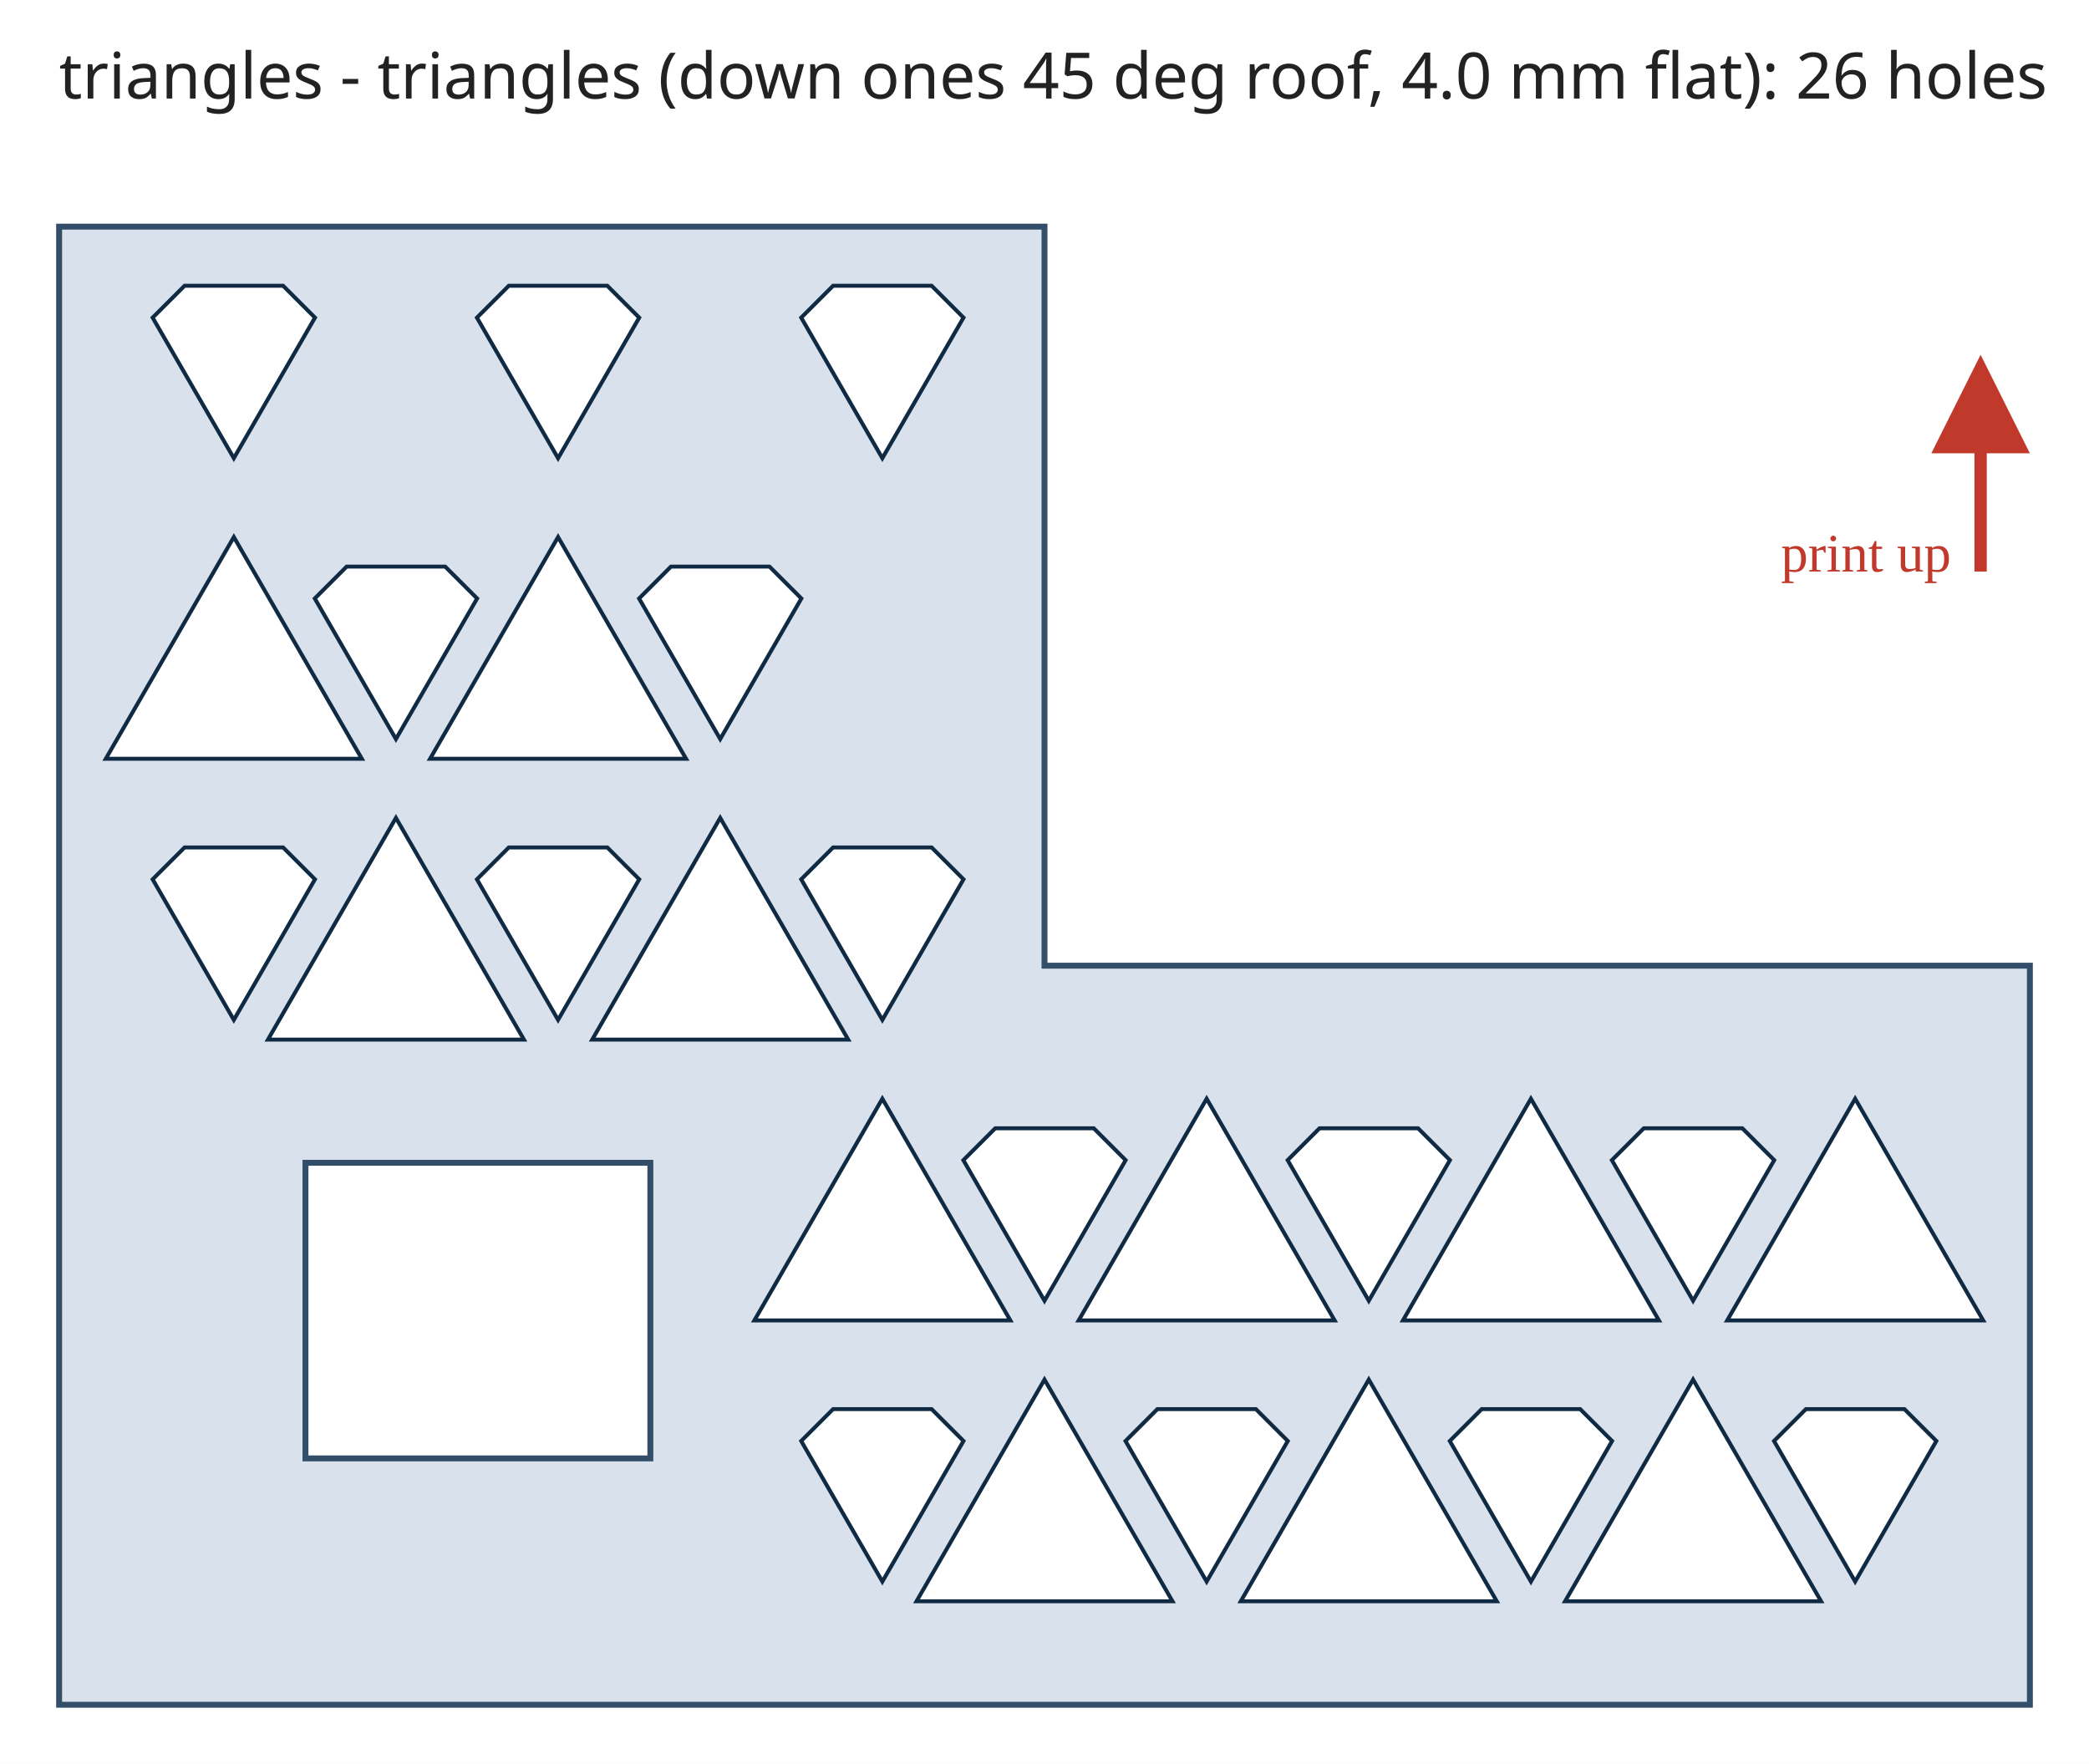
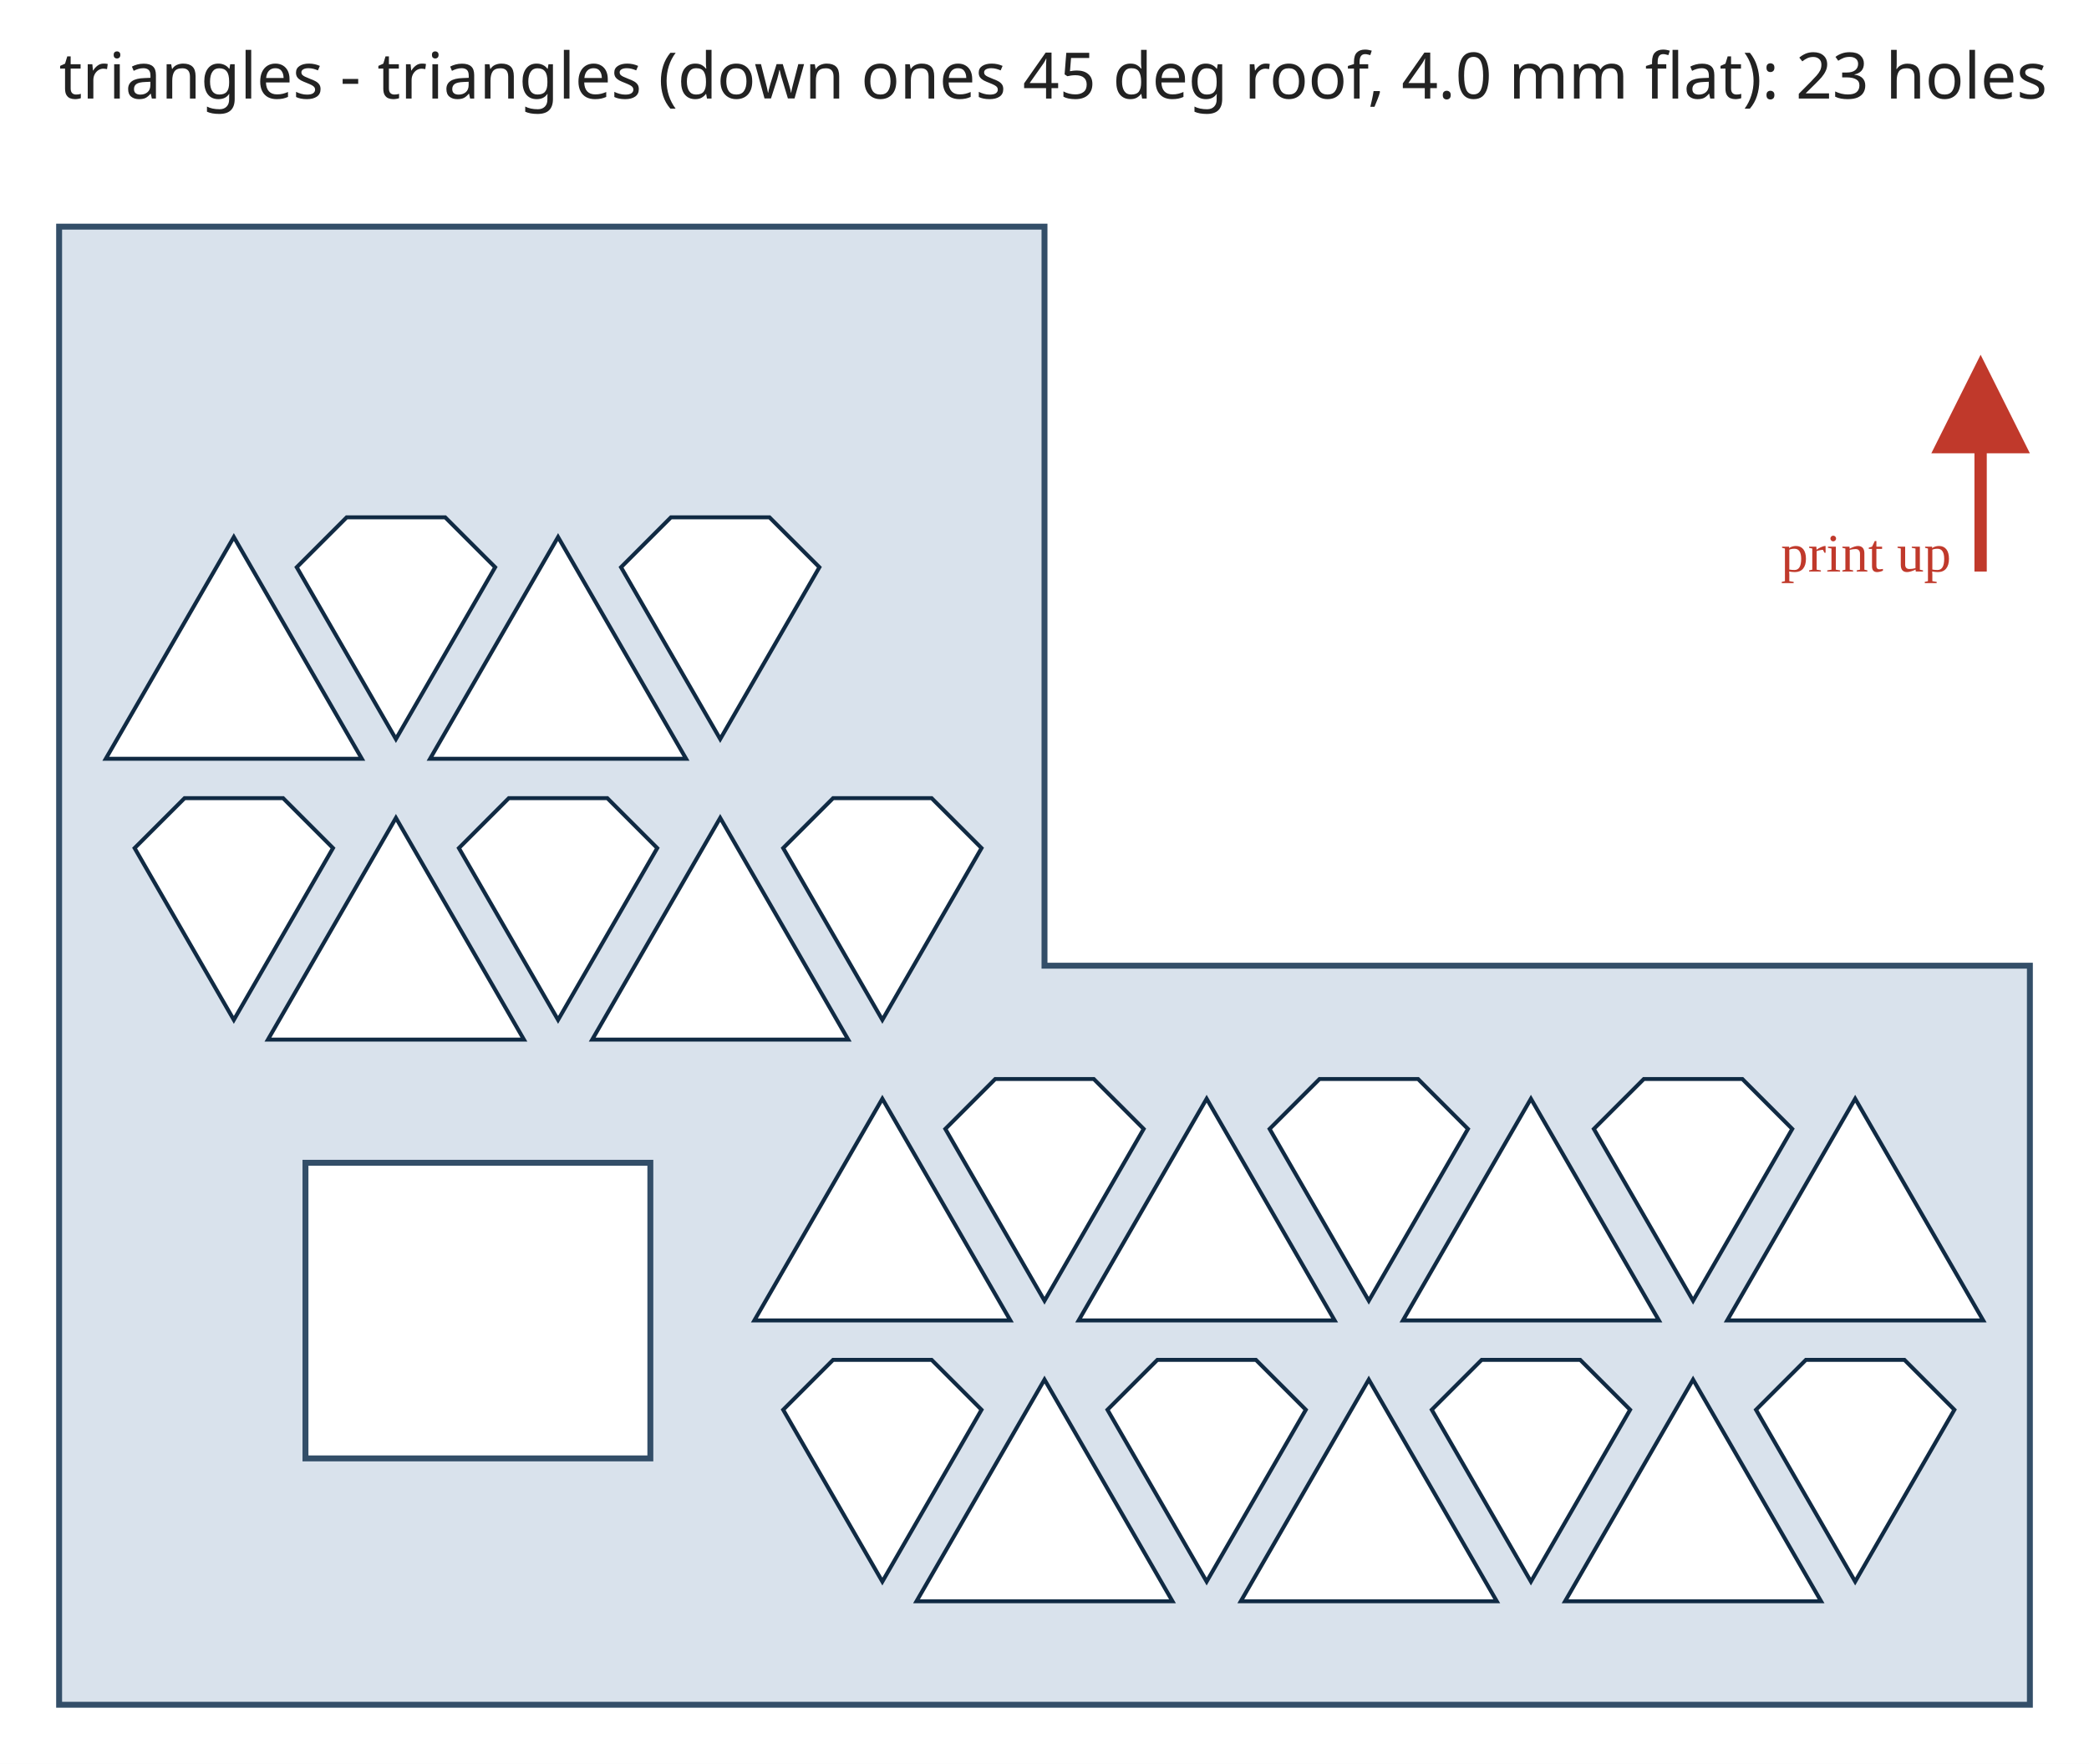
<svg xmlns="http://www.w3.org/2000/svg" width="424" height="358" viewBox="0 0 424 358">
  <defs>
    <marker id="a" markerWidth="8" markerHeight="8" refX="4" refY="4" orient="auto">
      <path d="M0,0 L8,4 L0,8 z" fill="#c0392b" />
    </marker>
  </defs>
  <rect width="100%" height="100%" fill="#ffffff" />
-   <text x="12" y="20" font-family="sans-serif" font-size="13" fill="#222">triangles - triangles (down ones 45 deg roof, 4.0 mm flat): 26 holes</text>
+   <text x="12" y="20" font-family="sans-serif" font-size="13" fill="#222">triangles - triangles (down ones 45 deg roof, 4.0 mm flat): 23 holes</text>
  <path d="M 12.00 346.00 L 412.00 346.00 L 412.00 196.00 L 212.00 196.00 L 212.00 46.00 L 12.00 46.00 Z M 62.00 236.00 L 132.00 236.00 L 132.00 296.00 L 62.00 296.00 Z" fill="#d9e2ec" stroke="#334e68" stroke-width="1.2" fill-rule="evenodd" />
-   <path d="M 179.09 321.00 L 195.56 292.47 L 189.09 286.00 L 169.09 286.00 L 162.62 292.47 Z M 212.00 280.00 L 186.02 325.00 L 237.98 325.00 Z M 244.91 321.00 L 261.38 292.47 L 254.91 286.00 L 234.91 286.00 L 228.44 292.47 Z M 277.82 280.00 L 251.84 325.00 L 303.80 325.00 Z M 310.73 321.00 L 327.20 292.47 L 320.73 286.00 L 300.73 286.00 L 294.26 292.47 Z M 343.64 280.00 L 317.66 325.00 L 369.62 325.00 Z M 376.54 321.00 L 393.02 292.47 L 386.54 286.00 L 366.54 286.00 L 360.07 292.47 Z M 179.09 223.00 L 153.11 268.00 L 205.07 268.00 Z M 212.00 264.00 L 228.47 235.47 L 222.00 229.00 L 202.00 229.00 L 195.53 235.47 Z M 244.91 223.00 L 218.93 268.00 L 270.89 268.00 Z M 277.82 264.00 L 294.29 235.47 L 287.82 229.00 L 267.82 229.00 L 261.35 235.47 Z M 310.73 223.00 L 284.75 268.00 L 336.71 268.00 Z M 343.64 264.00 L 360.11 235.47 L 353.64 229.00 L 333.64 229.00 L 327.16 235.47 Z M 376.54 223.00 L 350.56 268.00 L 402.53 268.00 Z M 47.46 207.00 L 63.93 178.47 L 57.46 172.00 L 37.46 172.00 L 30.98 178.47 Z M 80.36 166.00 L 54.38 211.00 L 106.34 211.00 Z M 113.27 207.00 L 129.74 178.47 L 123.27 172.00 L 103.27 172.00 L 96.80 178.47 Z M 146.18 166.00 L 120.20 211.00 L 172.16 211.00 Z M 179.09 207.00 L 195.56 178.47 L 189.09 172.00 L 169.09 172.00 L 162.62 178.47 Z M 47.46 109.00 L 21.47 154.00 L 73.44 154.00 Z M 80.36 150.00 L 96.84 121.47 L 90.36 115.00 L 70.36 115.00 L 63.89 121.47 Z M 113.27 109.00 L 87.29 154.00 L 139.25 154.00 Z M 146.18 150.00 L 162.65 121.47 L 156.18 115.00 L 136.18 115.00 L 129.71 121.47 Z M 47.46 93.00 L 63.93 64.47 L 57.46 58.00 L 37.46 58.00 L 30.98 64.47 Z M 113.27 93.00 L 129.74 64.47 L 123.27 58.00 L 103.27 58.00 L 96.80 64.47 Z M 179.09 93.00 L 195.56 64.47 L 189.09 58.00 L 169.09 58.00 L 162.62 64.47 Z" fill="#ffffff" stroke="#102a43" stroke-width="0.8" />
+   <path d="M 179.09 321.00 L 199.22 286.13 L 189.09 276.00 L 169.09 276.00 L 158.96 286.13 Z M 212.00 280.00 L 186.02 325.00 L 237.98 325.00 Z M 244.91 321.00 L 265.04 286.13 L 254.91 276.00 L 234.91 276.00 L 224.78 286.13 Z M 277.82 280.00 L 251.84 325.00 L 303.80 325.00 Z M 310.73 321.00 L 330.86 286.13 L 320.73 276.00 L 300.73 276.00 L 290.60 286.13 Z M 343.64 280.00 L 317.66 325.00 L 369.62 325.00 Z M 376.54 321.00 L 396.68 286.13 L 386.54 276.00 L 366.54 276.00 L 356.41 286.13 Z M 179.09 223.00 L 153.11 268.00 L 205.07 268.00 Z M 212.00 264.00 L 232.13 229.13 L 222.00 219.00 L 202.00 219.00 L 191.87 229.13 Z M 244.91 223.00 L 218.93 268.00 L 270.89 268.00 Z M 277.82 264.00 L 297.95 229.13 L 287.82 219.00 L 267.82 219.00 L 257.69 229.13 Z M 310.73 223.00 L 284.75 268.00 L 336.71 268.00 Z M 343.64 264.00 L 363.77 229.13 L 353.64 219.00 L 333.64 219.00 L 323.50 229.13 Z M 376.54 223.00 L 350.56 268.00 L 402.53 268.00 Z M 47.46 207.00 L 67.59 172.13 L 57.46 162.00 L 37.46 162.00 L 27.32 172.13 Z M 80.36 166.00 L 54.38 211.00 L 106.34 211.00 Z M 113.27 207.00 L 133.40 172.13 L 123.27 162.00 L 103.27 162.00 L 93.14 172.13 Z M 146.18 166.00 L 120.20 211.00 L 172.16 211.00 Z M 179.09 207.00 L 199.22 172.13 L 189.09 162.00 L 169.09 162.00 L 158.96 172.13 Z M 47.46 109.00 L 21.47 154.00 L 73.44 154.00 Z M 80.36 150.00 L 100.50 115.13 L 90.36 105.00 L 70.36 105.00 L 60.23 115.13 Z M 113.27 109.00 L 87.29 154.00 L 139.25 154.00 Z M 146.18 150.00 L 166.31 115.13 L 156.18 105.00 L 136.18 105.00 L 126.05 115.13 Z" fill="#ffffff" stroke="#102a43" stroke-width="0.8" />
  <line x1="402" y1="116" x2="402" y2="82" stroke="#c0392b" stroke-width="2.5" marker-end="url(#a)" />
  <text x="396" y="116" font-size="11" fill="#c0392b" text-anchor="end">print up</text>
</svg>
